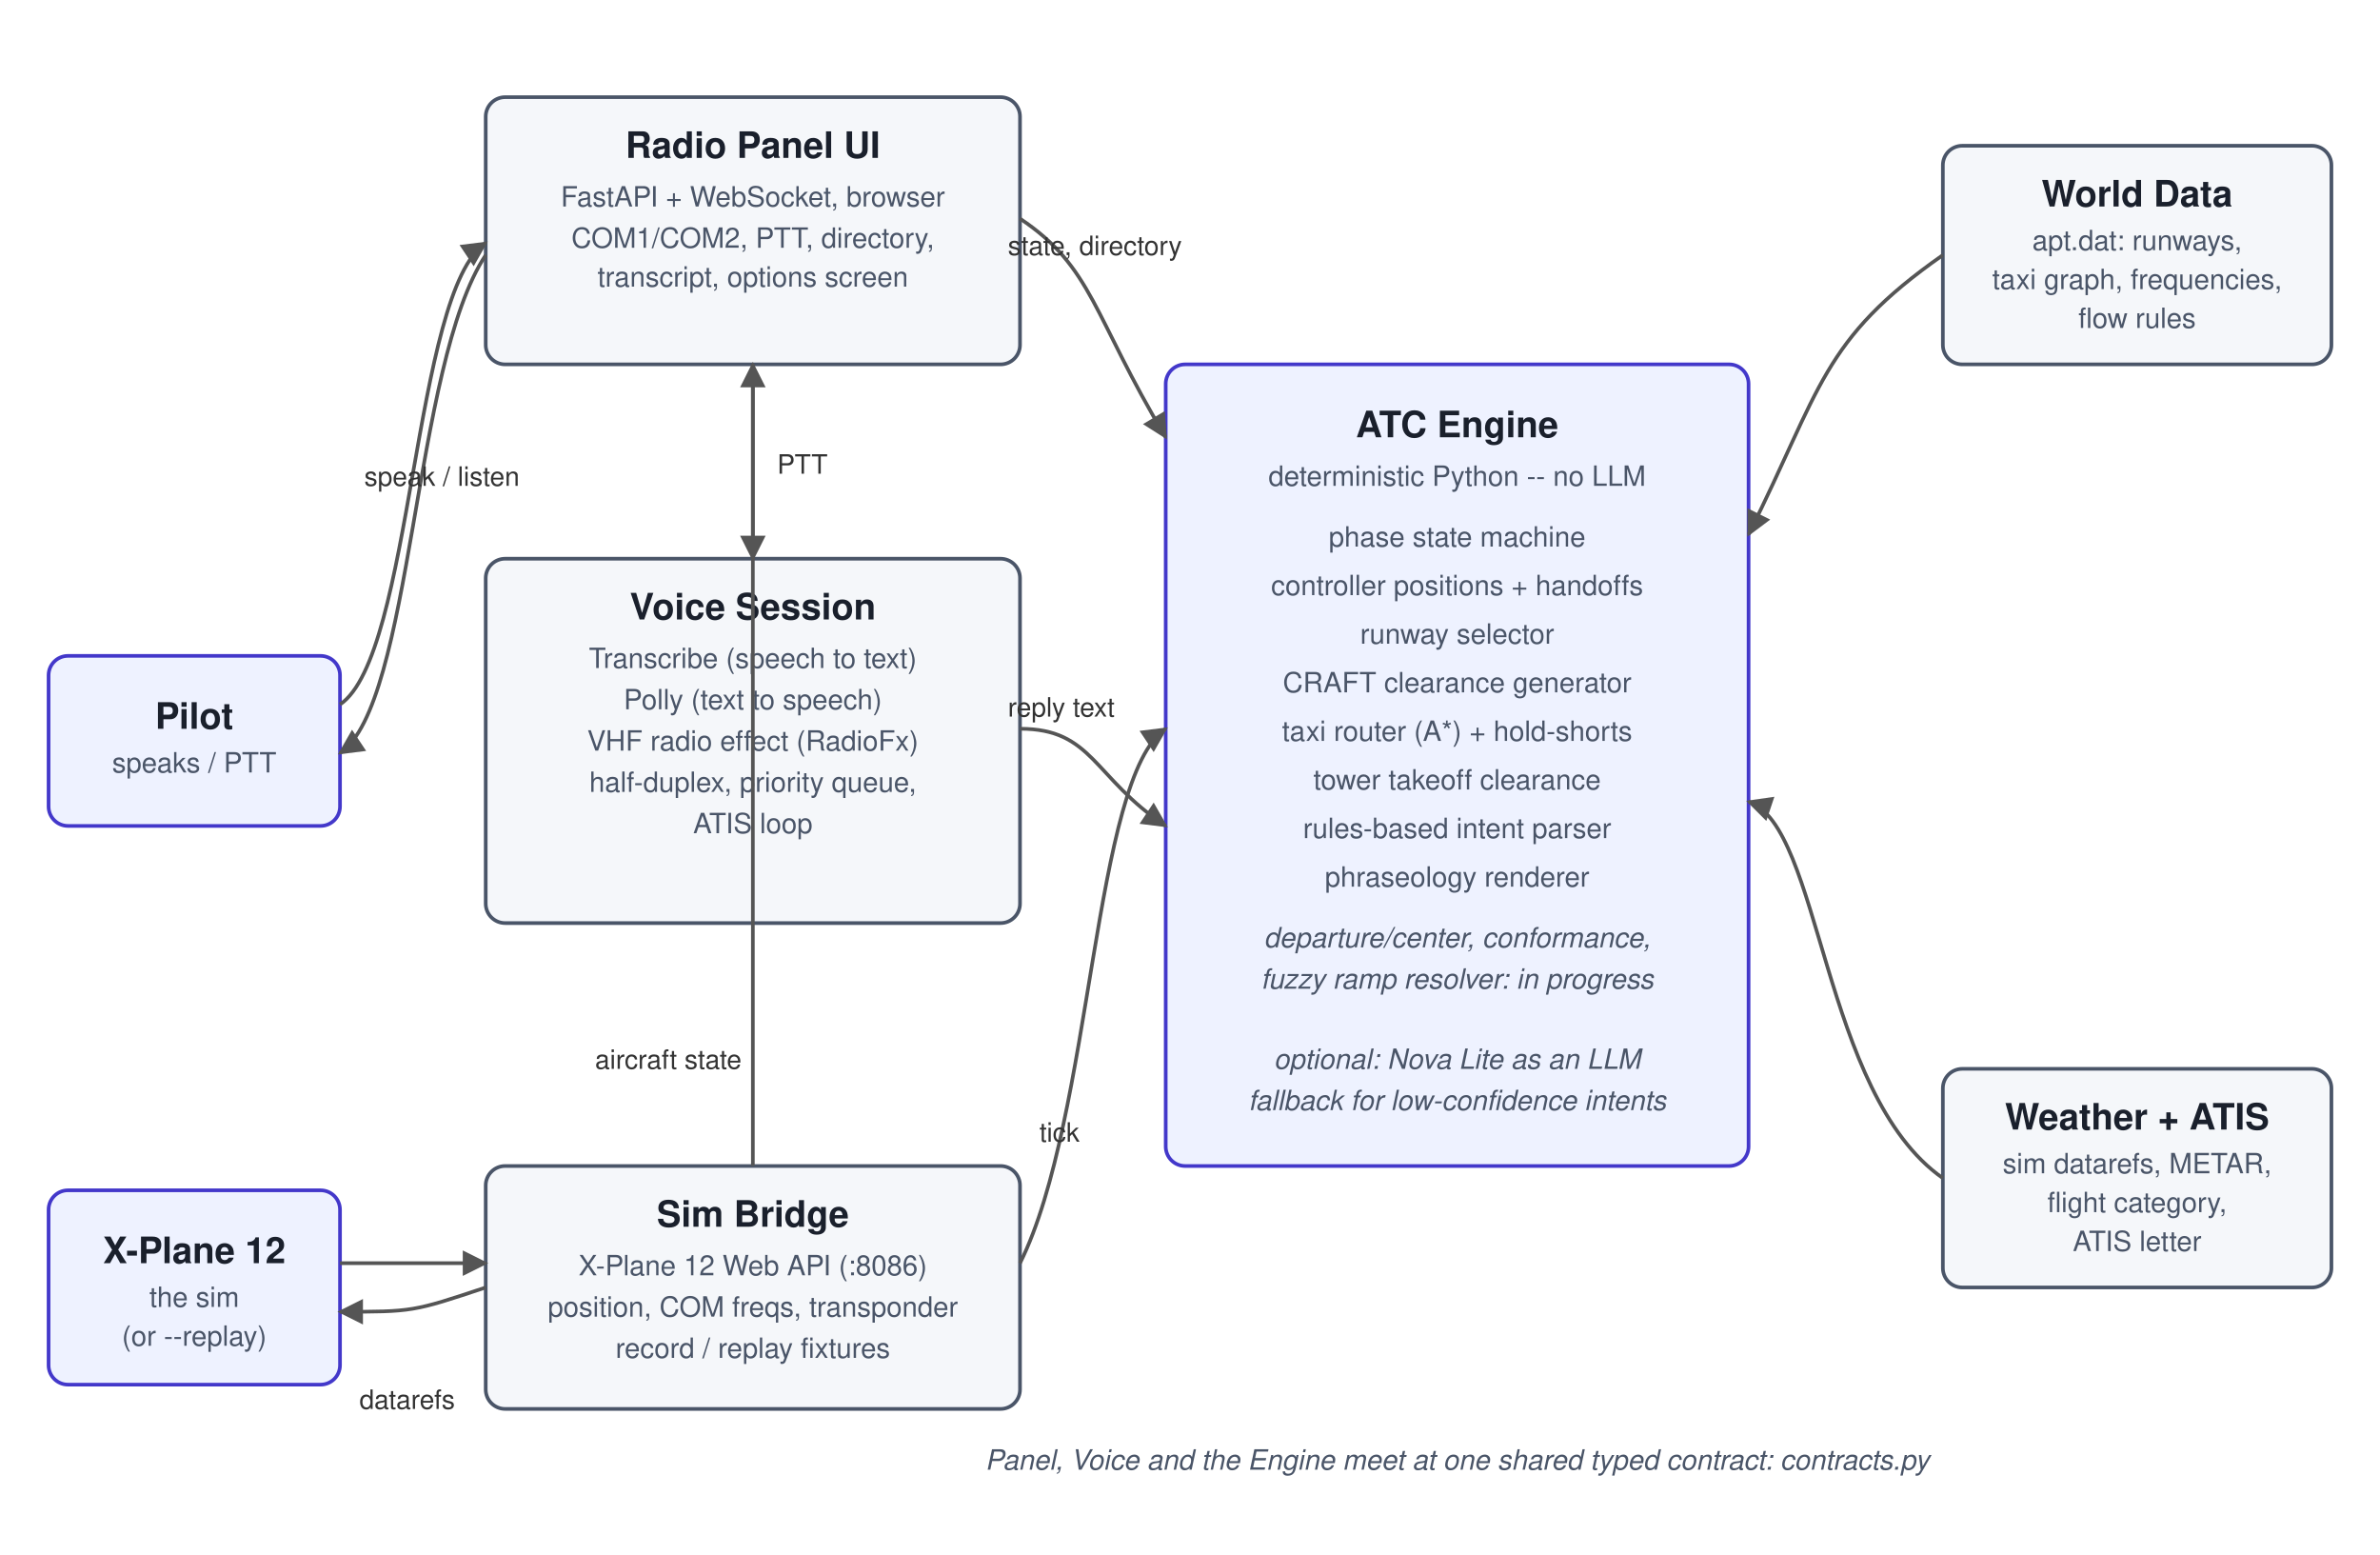
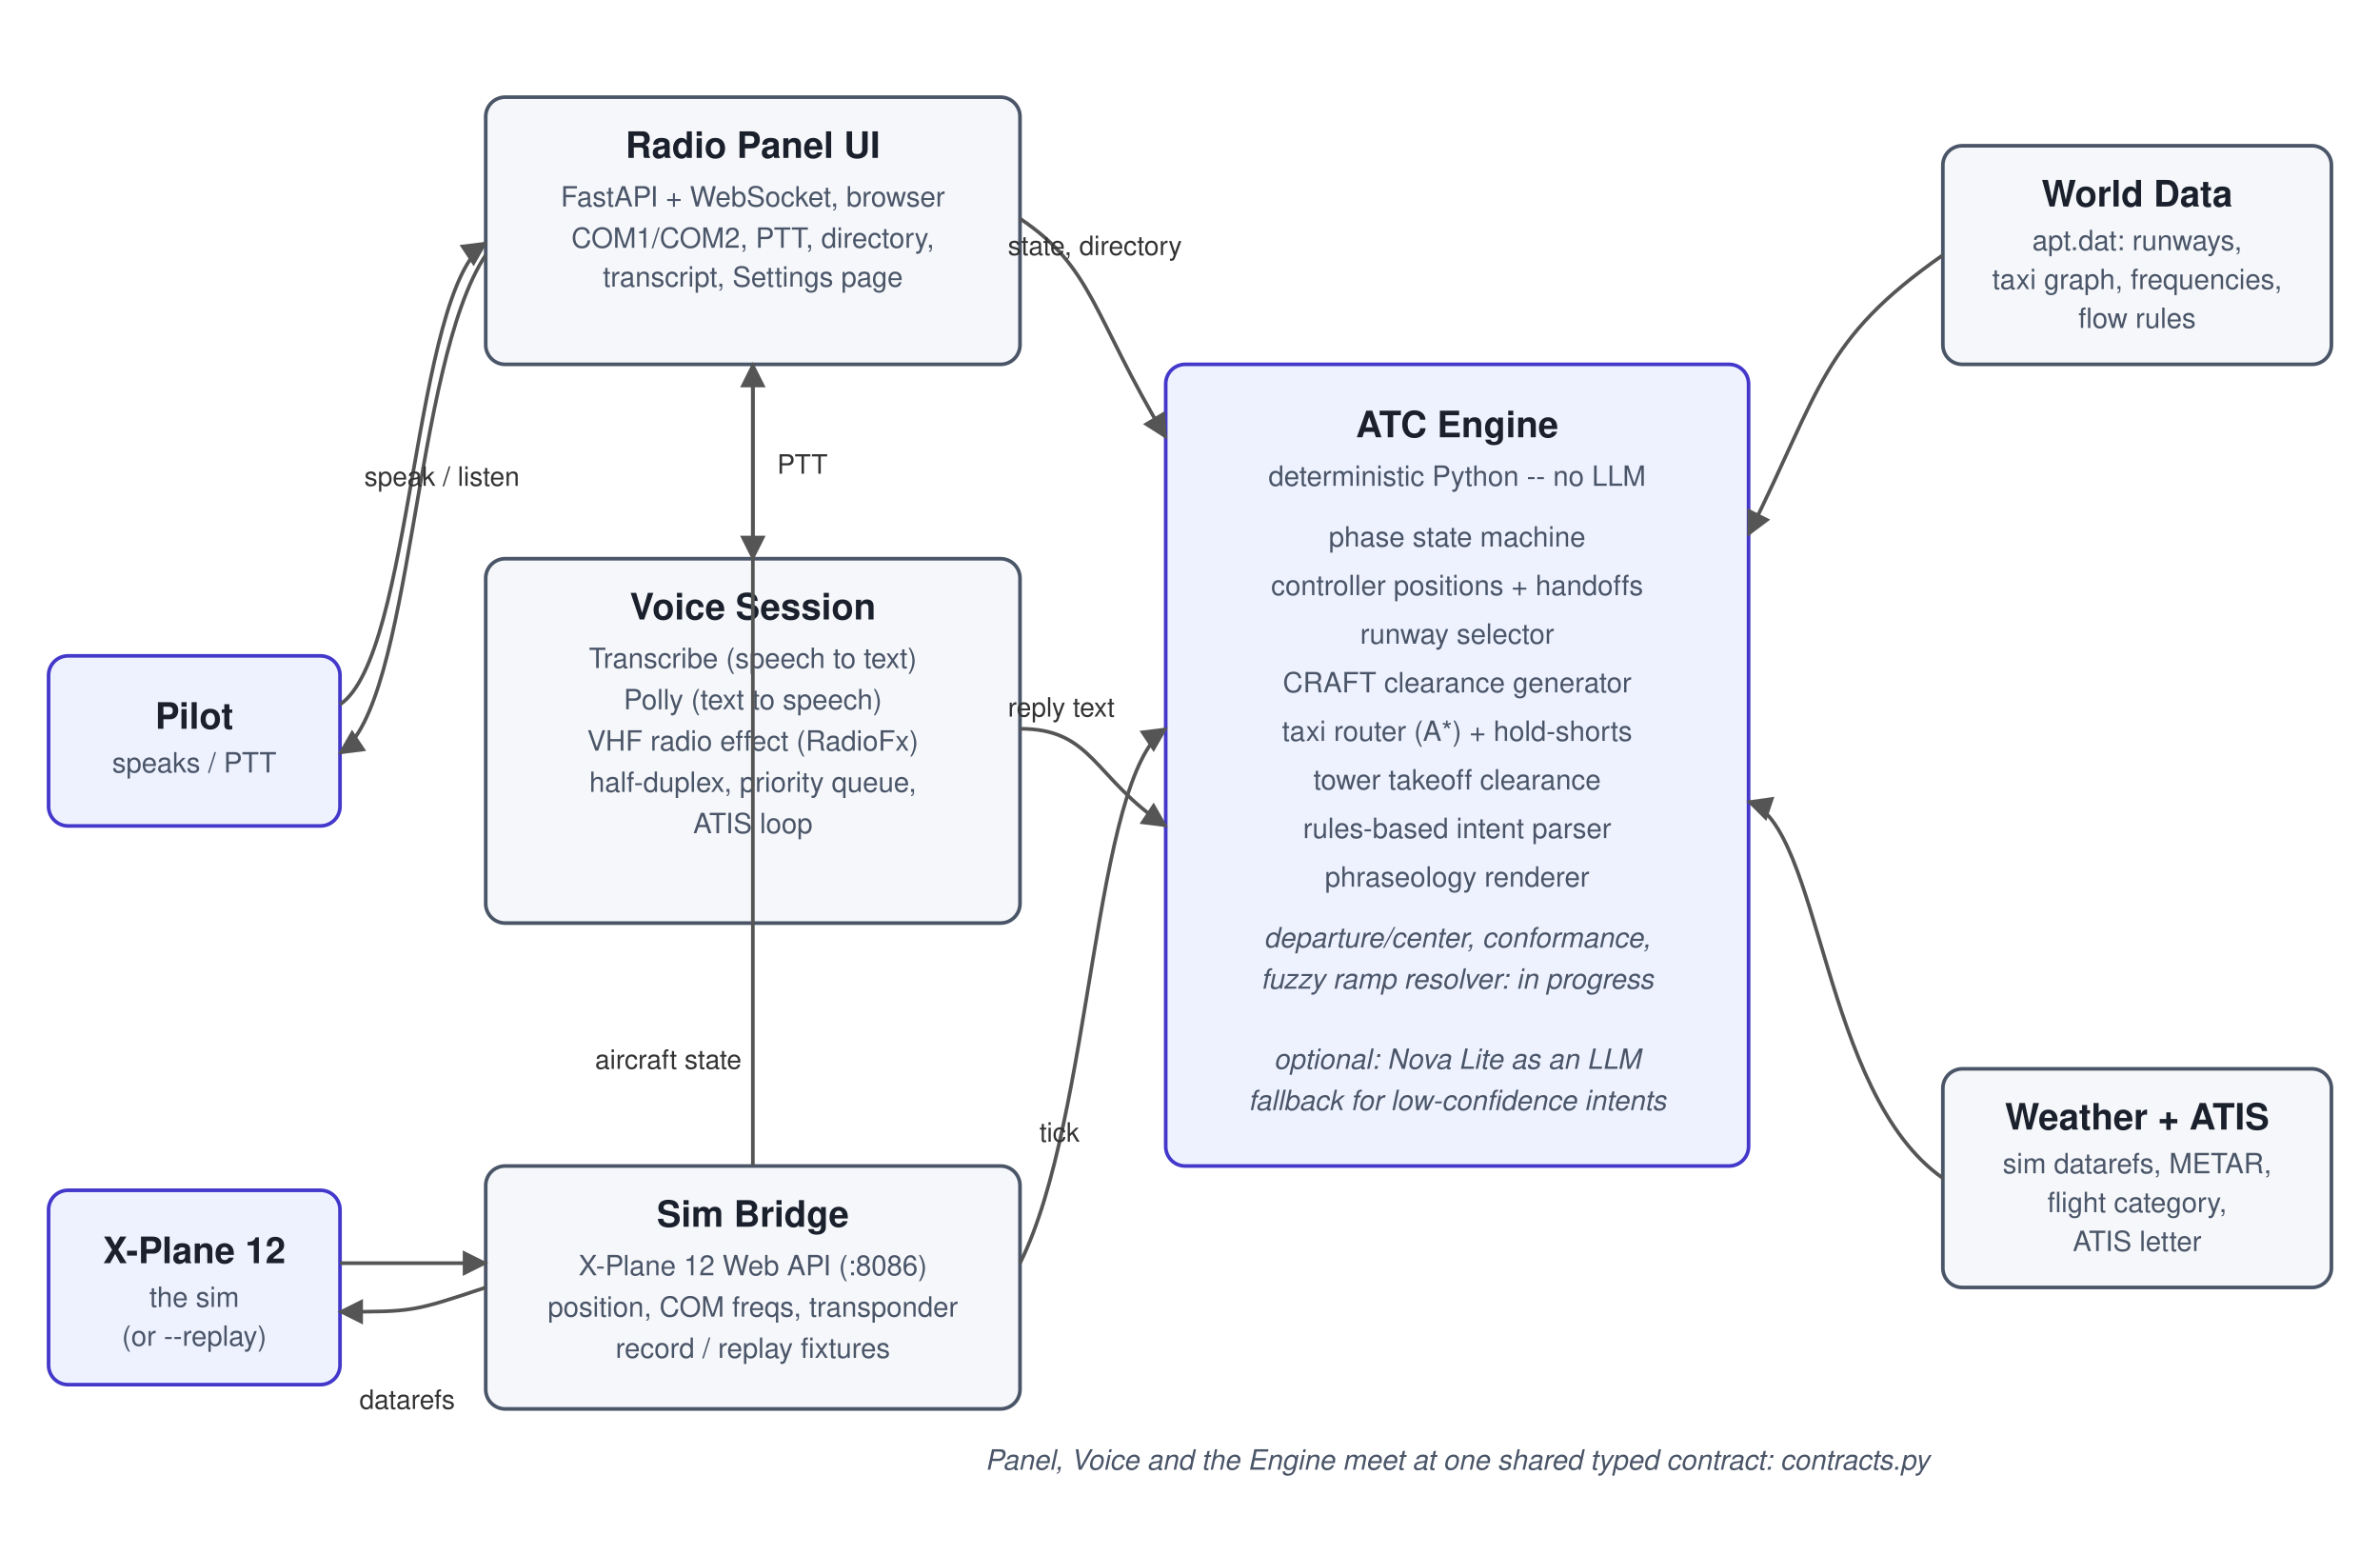
<svg xmlns="http://www.w3.org/2000/svg" viewBox="0 0 980 640" font-family="Helvetica, Arial, sans-serif">
  <defs>
    <marker id="arrow" viewBox="0 0 10 10" refX="9" refY="5" markerWidth="7" markerHeight="7" orient="auto-start-reverse">
      <path d="M0,0 L10,5 L0,10 z" fill="#555" />
    </marker>
  </defs>
  <style>
    .box { fill: #f5f7fa; stroke: #4a5568; stroke-width: 1.5; rx: 8; }
    .box-accent { fill: #eef2ff; stroke: #4338ca; stroke-width: 1.5; rx: 8; }
    .title { font-size: 15px; font-weight: 700; fill: #1a202c; }
    .sub { font-size: 11.5px; fill: #4a5568; }
    .edge { stroke: #555; stroke-width: 1.5; fill: none; marker-end: url(#arrow); }
    .edge-label { font-size: 11px; fill: #333; }
  </style>
  <rect x="20" y="270" width="120" height="70" class="box-accent" />
  <text x="80" y="300" text-anchor="middle" class="title">Pilot</text>
  <text x="80" y="318" text-anchor="middle" class="sub">speaks / PTT</text>
  <rect x="200" y="40" width="220" height="110" class="box" />
  <text x="310" y="65" text-anchor="middle" class="title">Radio Panel UI</text>
  <text x="310" y="85" text-anchor="middle" class="sub">FastAPI + WebSocket, browser</text>
  <text x="310" y="102" text-anchor="middle" class="sub">COM1/COM2, PTT, directory,</text>
-   <text x="310" y="118" text-anchor="middle" class="sub">transcript, options screen</text>
+   <text x="310" y="118" text-anchor="middle" class="sub">transcript, Settings page</text>
  <rect x="200" y="230" width="220" height="150" class="box" />
  <text x="310" y="255" text-anchor="middle" class="title">Voice Session</text>
  <text x="310" y="275" text-anchor="middle" class="sub">Transcribe (speech to text)</text>
  <text x="310" y="292" text-anchor="middle" class="sub">Polly (text to speech)</text>
  <text x="310" y="309" text-anchor="middle" class="sub">VHF radio effect (RadioFx)</text>
  <text x="310" y="326" text-anchor="middle" class="sub">half-duplex, priority queue,</text>
  <text x="310" y="343" text-anchor="middle" class="sub">ATIS loop</text>
  <rect x="200" y="480" width="220" height="100" class="box" />
  <text x="310" y="505" text-anchor="middle" class="title">Sim Bridge</text>
  <text x="310" y="525" text-anchor="middle" class="sub">X-Plane 12 Web API (:8086)</text>
  <text x="310" y="542" text-anchor="middle" class="sub">position, COM freqs, transponder</text>
  <text x="310" y="559" text-anchor="middle" class="sub">record / replay fixtures</text>
  <rect x="20" y="490" width="120" height="80" class="box-accent" />
  <text x="80" y="520" text-anchor="middle" class="title">X-Plane 12</text>
  <text x="80" y="538" text-anchor="middle" class="sub">the sim</text>
  <text x="80" y="554" text-anchor="middle" class="sub">(or --replay)</text>
  <rect x="480" y="150" width="240" height="330" class="box-accent" />
  <text x="600" y="180" text-anchor="middle" class="title">ATC Engine</text>
  <text x="600" y="200" text-anchor="middle" class="sub">deterministic Python -- no LLM</text>
  <text x="600" y="200" text-anchor="middle" class="sub"> </text>
  <text x="600" y="225" text-anchor="middle" class="sub">phase state machine</text>
  <text x="600" y="245" text-anchor="middle" class="sub">controller positions + handoffs</text>
  <text x="600" y="265" text-anchor="middle" class="sub">runway selector</text>
  <text x="600" y="285" text-anchor="middle" class="sub">CRAFT clearance generator</text>
  <text x="600" y="305" text-anchor="middle" class="sub">taxi router (A*) + hold-shorts</text>
  <text x="600" y="325" text-anchor="middle" class="sub">tower takeoff clearance</text>
  <text x="600" y="345" text-anchor="middle" class="sub">rules-based intent parser</text>
  <text x="600" y="365" text-anchor="middle" class="sub">phraseology renderer</text>
  <text x="600" y="390" text-anchor="middle" class="sub" font-style="italic">departure/center, conformance,</text>
  <text x="600" y="407" text-anchor="middle" class="sub" font-style="italic">fuzzy ramp resolver: in progress</text>
  <text x="600" y="440" text-anchor="middle" class="sub" font-style="italic">optional: Nova Lite as an LLM</text>
  <text x="600" y="457" text-anchor="middle" class="sub" font-style="italic">fallback for low-confidence intents</text>
  <rect x="800" y="60" width="160" height="90" class="box" />
  <text x="880" y="85" text-anchor="middle" class="title">World Data</text>
  <text x="880" y="103" text-anchor="middle" class="sub">apt.dat: runways,</text>
  <text x="880" y="119" text-anchor="middle" class="sub">taxi graph, frequencies,</text>
  <text x="880" y="135" text-anchor="middle" class="sub">flow rules</text>
  <rect x="800" y="440" width="160" height="90" class="box" />
  <text x="880" y="465" text-anchor="middle" class="title">Weather + ATIS</text>
  <text x="880" y="483" text-anchor="middle" class="sub">sim datarefs, METAR,</text>
  <text x="880" y="499" text-anchor="middle" class="sub">flight category,</text>
  <text x="880" y="515" text-anchor="middle" class="sub">ATIS letter</text>
  <text x="600" y="605" text-anchor="middle" class="sub" font-style="italic">Panel, Voice and the Engine meet at one shared typed contract: contracts.py</text>
  <path class="edge" d="M140,290 C170,270 170,120 200,100" />
  <path class="edge" d="M200,105 C170,150 170,290 140,310" />
  <text x="150" y="200" class="edge-label">speak / listen</text>
  <path class="edge" d="M140,520 C170,520 170,520 200,520" />
  <path class="edge" d="M200,530 C170,540 170,540 140,540" />
  <text x="148" y="580" class="edge-label">datarefs</text>
  <path class="edge" d="M310,150 C310,190 310,190 310,230" />
  <text x="320" y="195" class="edge-label">PTT</text>
  <path class="edge" d="M310,480 C310,440 310,440 310,150" />
  <text x="245" y="440" class="edge-label">aircraft state</text>
  <path class="edge" d="M420,90 C450,110 450,130 480,180" />
  <text x="415" y="105" class="edge-label">state, directory</text>
  <path class="edge" d="M420,300 C450,300 450,320 480,340" />
  <text x="415" y="295" class="edge-label">reply text</text>
  <path class="edge" d="M420,520 C450,460 450,320 480,300" />
  <text x="428" y="470" class="edge-label">tick</text>
  <path class="edge" d="M800,105 C750,140 750,160 720,220" />
  <path class="edge" d="M800,485 C750,450 750,340 720,330" />
</svg>
